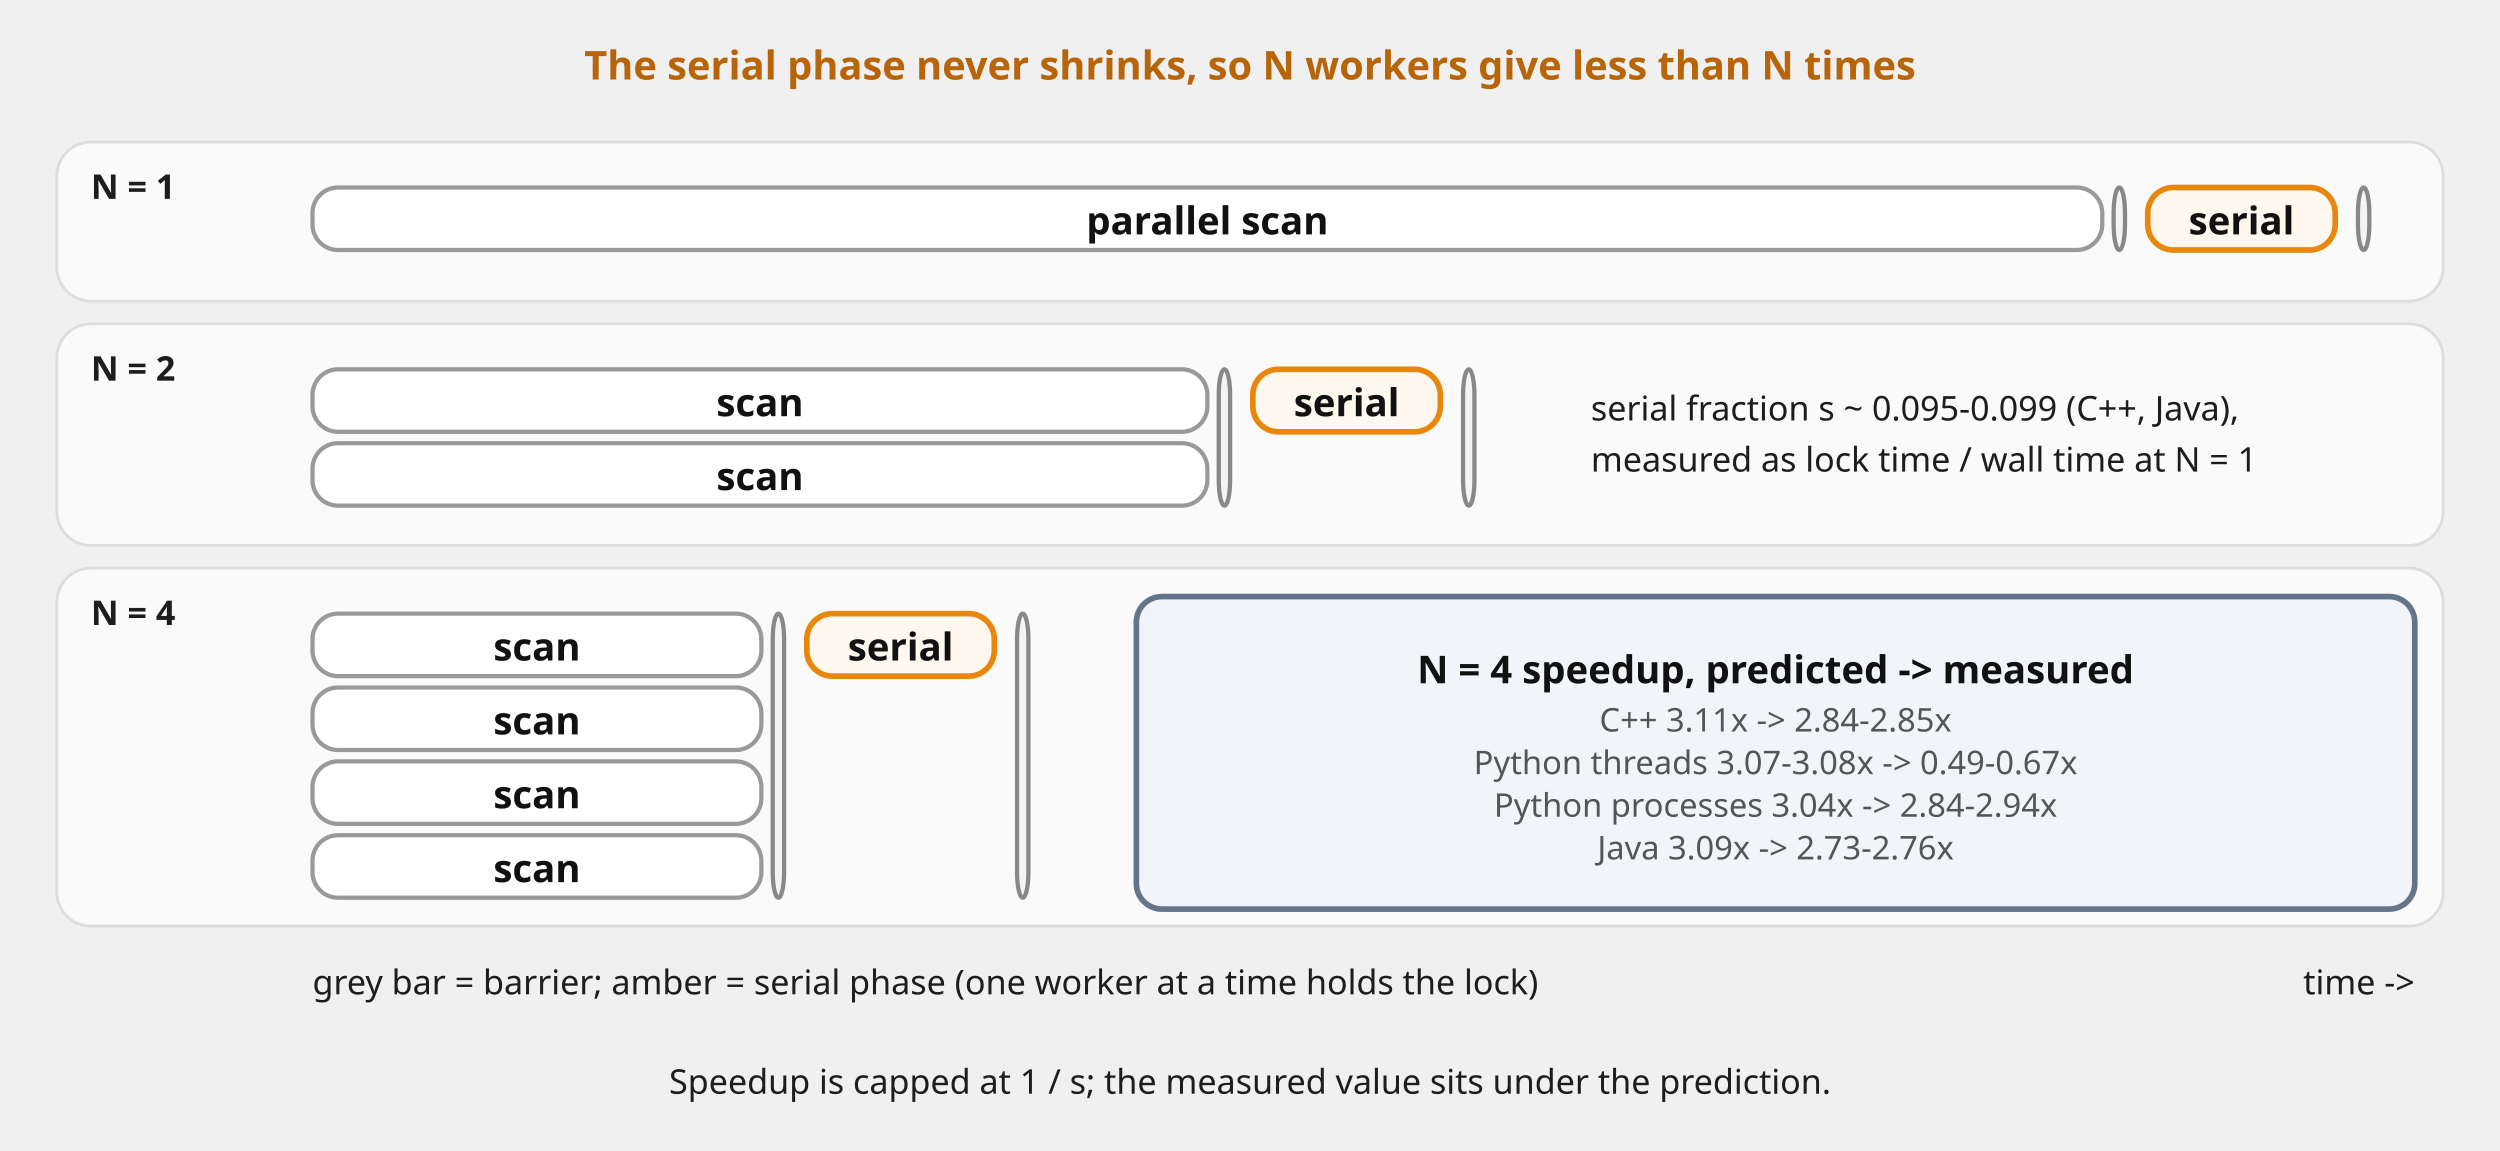
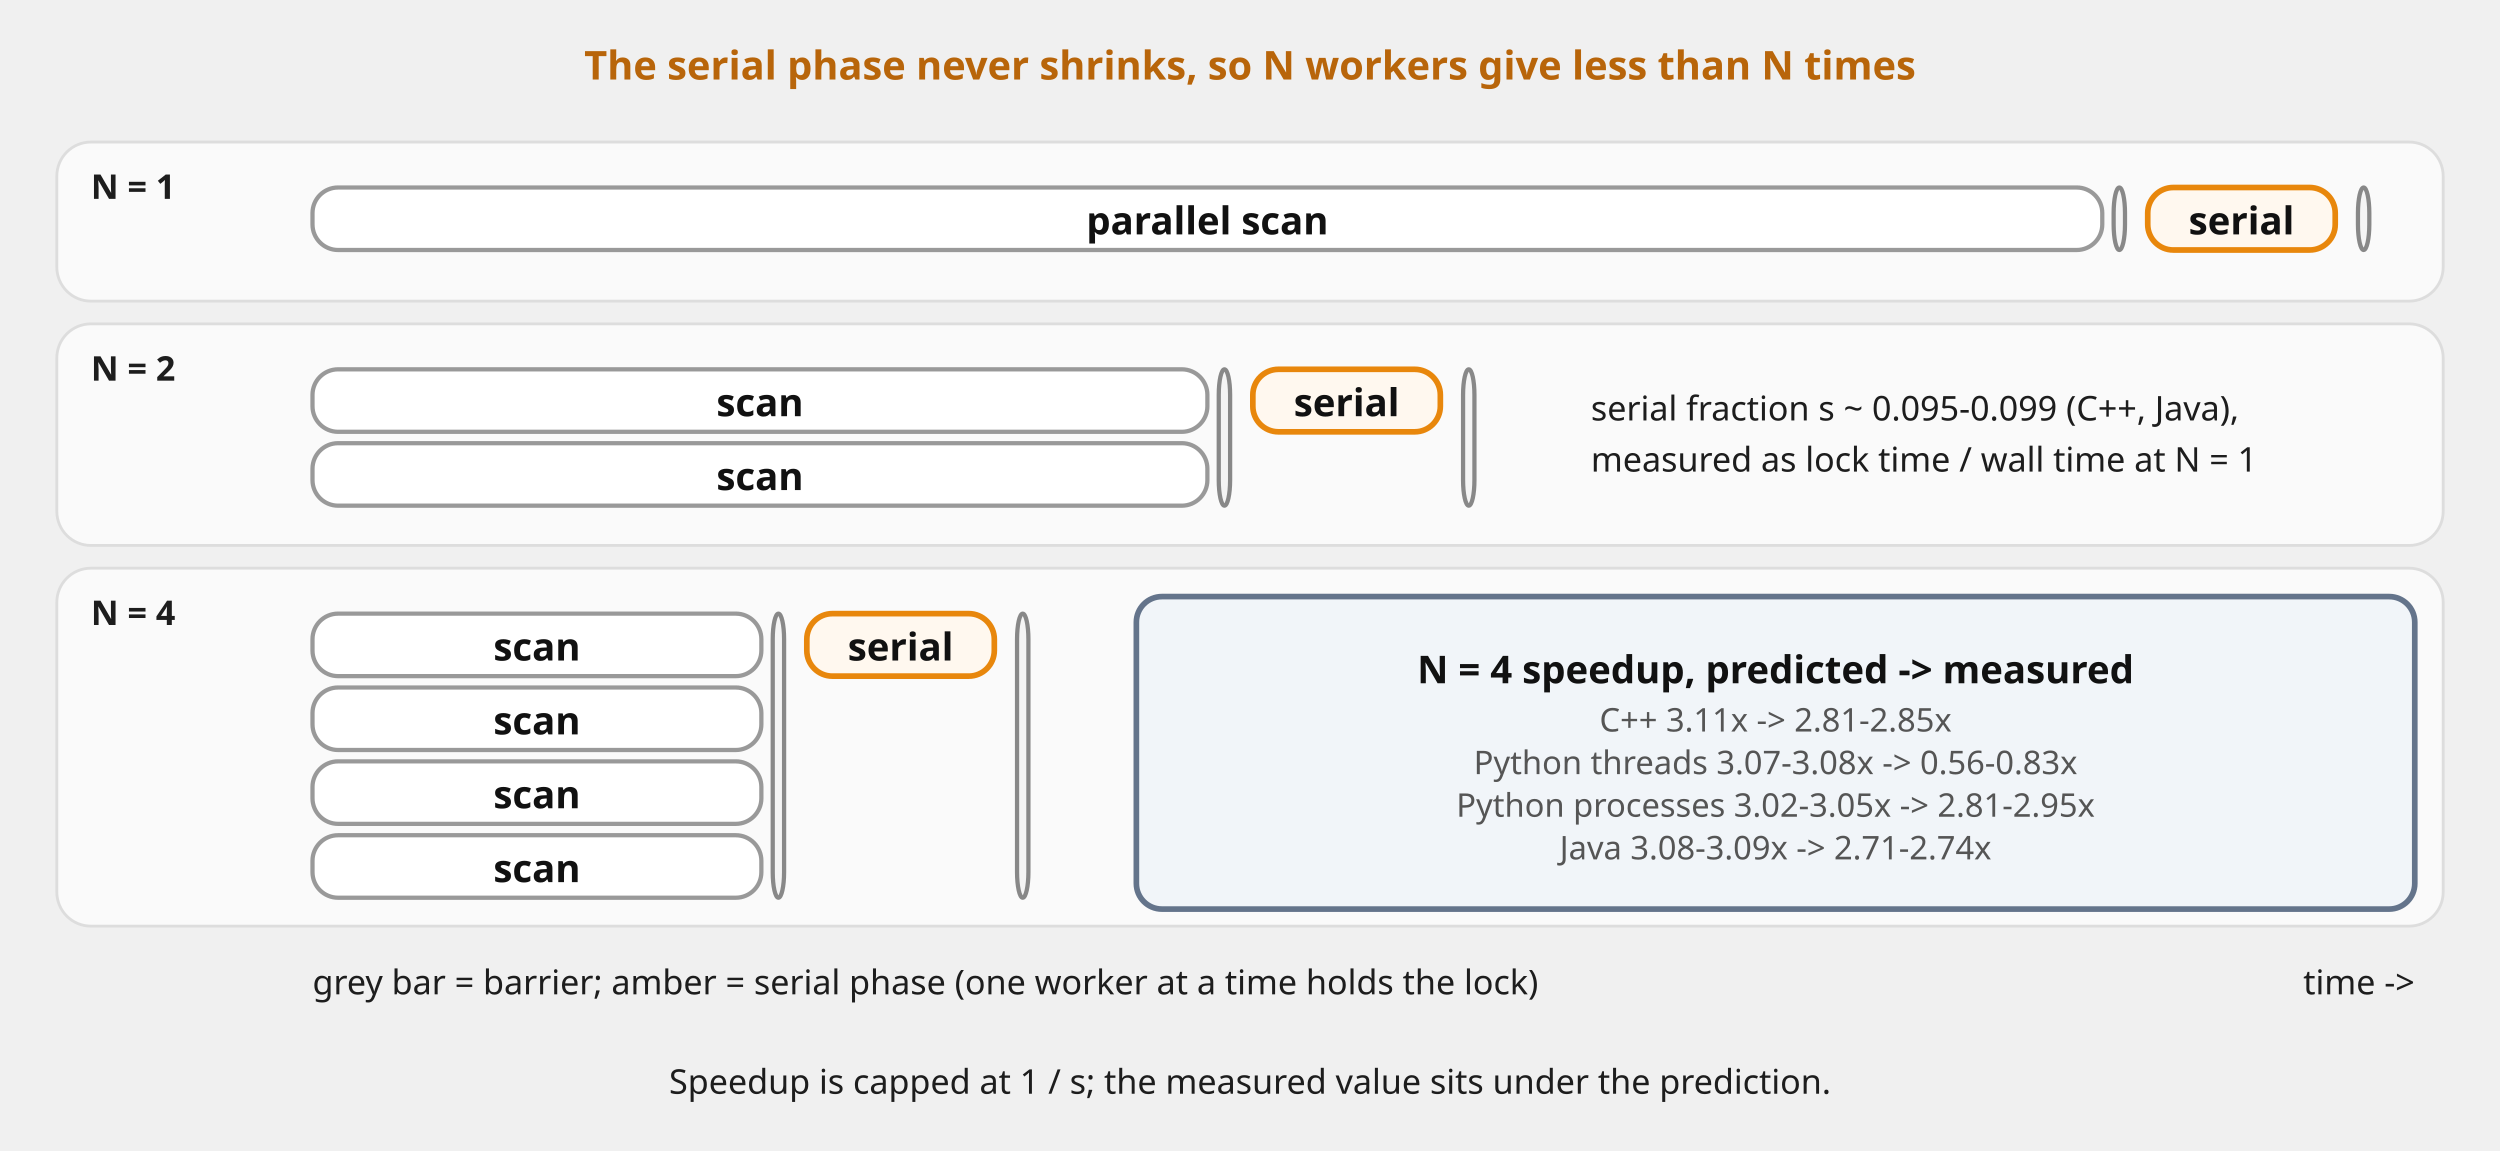
<svg xmlns="http://www.w3.org/2000/svg" viewBox="0 0 880 405" font-family="'Red Hat Text', system-ui, sans-serif" role="img">
  <defs>
    <marker id="a" viewBox="0 0 10 10" refX="8.5" refY="5" markerWidth="9" markerHeight="9" orient="auto-start-reverse">
      <path d="M0,0 L10,5 L0,10 z" fill="#555" />
    </marker>
    <marker id="am" viewBox="0 0 10 10" refX="8.5" refY="5" markerWidth="9" markerHeight="9" orient="auto-start-reverse">
      <path d="M0,0 L10,5 L0,10 z" fill="#b8650a" />
    </marker>
  </defs>
  <rect x="20" y="50" width="840" height="56" rx="12" fill="#fafafa" stroke="#ddd" />
  <text x="32" y="70" font-size="12" font-weight="700" fill="#1d1d1d">N = 1</text>
  <rect x="20" y="114" width="840" height="78" rx="12" fill="#fafafa" stroke="#ddd" />
  <text x="32" y="134" font-size="12" font-weight="700" fill="#1d1d1d">N = 2</text>
  <rect x="20" y="200" width="840" height="126" rx="12" fill="#fafafa" stroke="#ddd" />
  <text x="32" y="220" font-size="12" font-weight="700" fill="#1d1d1d">N = 4</text>
  <rect x="110" y="66" width="630" height="22" rx="9" fill="#ffffff" stroke="#999999" stroke-width="1.5" />
  <text x="425.0" y="82.5" font-size="13.5" font-weight="700" fill="#111111" text-anchor="middle">parallel scan</text>
  <rect x="744" y="66" width="4" height="22" rx="9" fill="#f4f4f4" stroke="#888888" stroke-width="1.5" />
  <text x="746.0" y="82.5" font-size="13.5" font-weight="700" fill="#111111" text-anchor="middle" />
  <rect x="756" y="66" width="66" height="22" rx="9" fill="#fff8ef" stroke="#e8870c" stroke-width="2" />
  <text x="789.0" y="82.5" font-size="13.5" font-weight="700" fill="#111111" text-anchor="middle">serial</text>
  <rect x="830" y="66" width="4" height="22" rx="9" fill="#f4f4f4" stroke="#888888" stroke-width="1.5" />
  <text x="832.0" y="82.5" font-size="13.5" font-weight="700" fill="#111111" text-anchor="middle" />
  <rect x="110" y="130" width="315" height="22" rx="9" fill="#ffffff" stroke="#999999" stroke-width="1.5" />
  <text x="267.5" y="146.5" font-size="13.5" font-weight="700" fill="#111111" text-anchor="middle">scan</text>
  <rect x="110" y="156" width="315" height="22" rx="9" fill="#ffffff" stroke="#999999" stroke-width="1.5" />
  <text x="267.5" y="172.5" font-size="13.5" font-weight="700" fill="#111111" text-anchor="middle">scan</text>
  <rect x="429" y="130" width="4" height="48" rx="9" fill="#f4f4f4" stroke="#888888" stroke-width="1.5" />
  <text x="431.0" y="159.5" font-size="13.5" font-weight="700" fill="#111111" text-anchor="middle" />
  <rect x="441" y="130" width="66" height="22" rx="9" fill="#fff8ef" stroke="#e8870c" stroke-width="2" />
  <text x="474.0" y="146.5" font-size="13.5" font-weight="700" fill="#111111" text-anchor="middle">serial</text>
  <rect x="515" y="130" width="4" height="48" rx="9" fill="#f4f4f4" stroke="#888888" stroke-width="1.5" />
  <text x="517.0" y="159.5" font-size="13.5" font-weight="700" fill="#111111" text-anchor="middle" />
  <rect x="110" y="216" width="158" height="22" rx="9" fill="#ffffff" stroke="#999999" stroke-width="1.5" />
  <text x="189.0" y="232.5" font-size="13.5" font-weight="700" fill="#111111" text-anchor="middle">scan</text>
  <rect x="110" y="242" width="158" height="22" rx="9" fill="#ffffff" stroke="#999999" stroke-width="1.5" />
  <text x="189.0" y="258.5" font-size="13.5" font-weight="700" fill="#111111" text-anchor="middle">scan</text>
  <rect x="110" y="268" width="158" height="22" rx="9" fill="#ffffff" stroke="#999999" stroke-width="1.5" />
  <text x="189.0" y="284.5" font-size="13.5" font-weight="700" fill="#111111" text-anchor="middle">scan</text>
  <rect x="110" y="294" width="158" height="22" rx="9" fill="#ffffff" stroke="#999999" stroke-width="1.5" />
  <text x="189.0" y="310.5" font-size="13.5" font-weight="700" fill="#111111" text-anchor="middle">scan</text>
  <rect x="272" y="216" width="4" height="100" rx="9" fill="#f4f4f4" stroke="#888888" stroke-width="1.5" />
  <text x="274.0" y="271.5" font-size="13.5" font-weight="700" fill="#111111" text-anchor="middle" />
  <rect x="284" y="216" width="66" height="22" rx="9" fill="#fff8ef" stroke="#e8870c" stroke-width="2" />
  <text x="317.0" y="232.5" font-size="13.5" font-weight="700" fill="#111111" text-anchor="middle">serial</text>
  <rect x="358" y="216" width="4" height="100" rx="9" fill="#f4f4f4" stroke="#888888" stroke-width="1.5" />
  <text x="360.0" y="271.5" font-size="13.5" font-weight="700" fill="#111111" text-anchor="middle" />
  <rect x="400" y="210" width="450" height="110" rx="9" fill="#f1f5f9" stroke="#64748b" stroke-width="2" />
  <text x="625.0" y="240.5" font-size="13.5" font-weight="700" fill="#111111" text-anchor="middle">N = 4 speedup, predicted -&gt; measured</text>
-   <text x="625.0" y="257.5" font-size="11.5" fill="#555555" text-anchor="middle">C++              3.11x -&gt; 2.84-2.85x</text>
-   <text x="625.0" y="272.5" font-size="11.5" fill="#555555" text-anchor="middle">Python threads   3.07-3.08x -&gt; 0.49-0.67x</text>
-   <text x="625.0" y="287.5" font-size="11.5" fill="#555555" text-anchor="middle">Python processes 3.04x -&gt; 2.84-2.94x</text>
-   <text x="625.0" y="302.5" font-size="11.5" fill="#555555" text-anchor="middle">Java             3.09x -&gt; 2.73-2.76x</text>
+   <text x="625.0" y="257.5" font-size="11.5" fill="#555555" text-anchor="middle">C++              3.11x -&gt; 2.81-2.85x</text>
+   <text x="625.0" y="272.5" font-size="11.5" fill="#555555" text-anchor="middle">Python threads   3.07-3.08x -&gt; 0.56-0.83x</text>
+   <text x="625.0" y="287.5" font-size="11.5" fill="#555555" text-anchor="middle">Python processes 3.02-3.05x -&gt; 2.81-2.95x</text>
+   <text x="625.0" y="302.5" font-size="11.5" fill="#555555" text-anchor="middle">Java             3.08-3.09x -&gt; 2.71-2.74x</text>
  <text x="440" y="28" font-size="14" fill="#b8650a" text-anchor="middle" font-weight="700">The serial phase never shrinks, so N workers give less than N times</text>
  <text x="560" y="148" font-size="12" fill="#1d1d1d" text-anchor="start">serial fraction s ~ 0.095-0.099 (C++, Java),</text>
  <text x="560" y="166" font-size="12" fill="#1d1d1d" text-anchor="start">measured as lock time / wall time at N = 1</text>
  <text x="110" y="350" font-size="12" fill="#1d1d1d" text-anchor="start">grey bar = barrier; amber = serial phase (one worker at a time holds the lock)</text>
  <text x="850" y="350" font-size="12" fill="#1d1d1d" text-anchor="end">time -&gt;</text>
  <text x="440" y="385" font-size="12" fill="#1d1d1d" text-anchor="middle">Speedup is capped at 1 / s; the measured value sits under the prediction.</text>
</svg>
